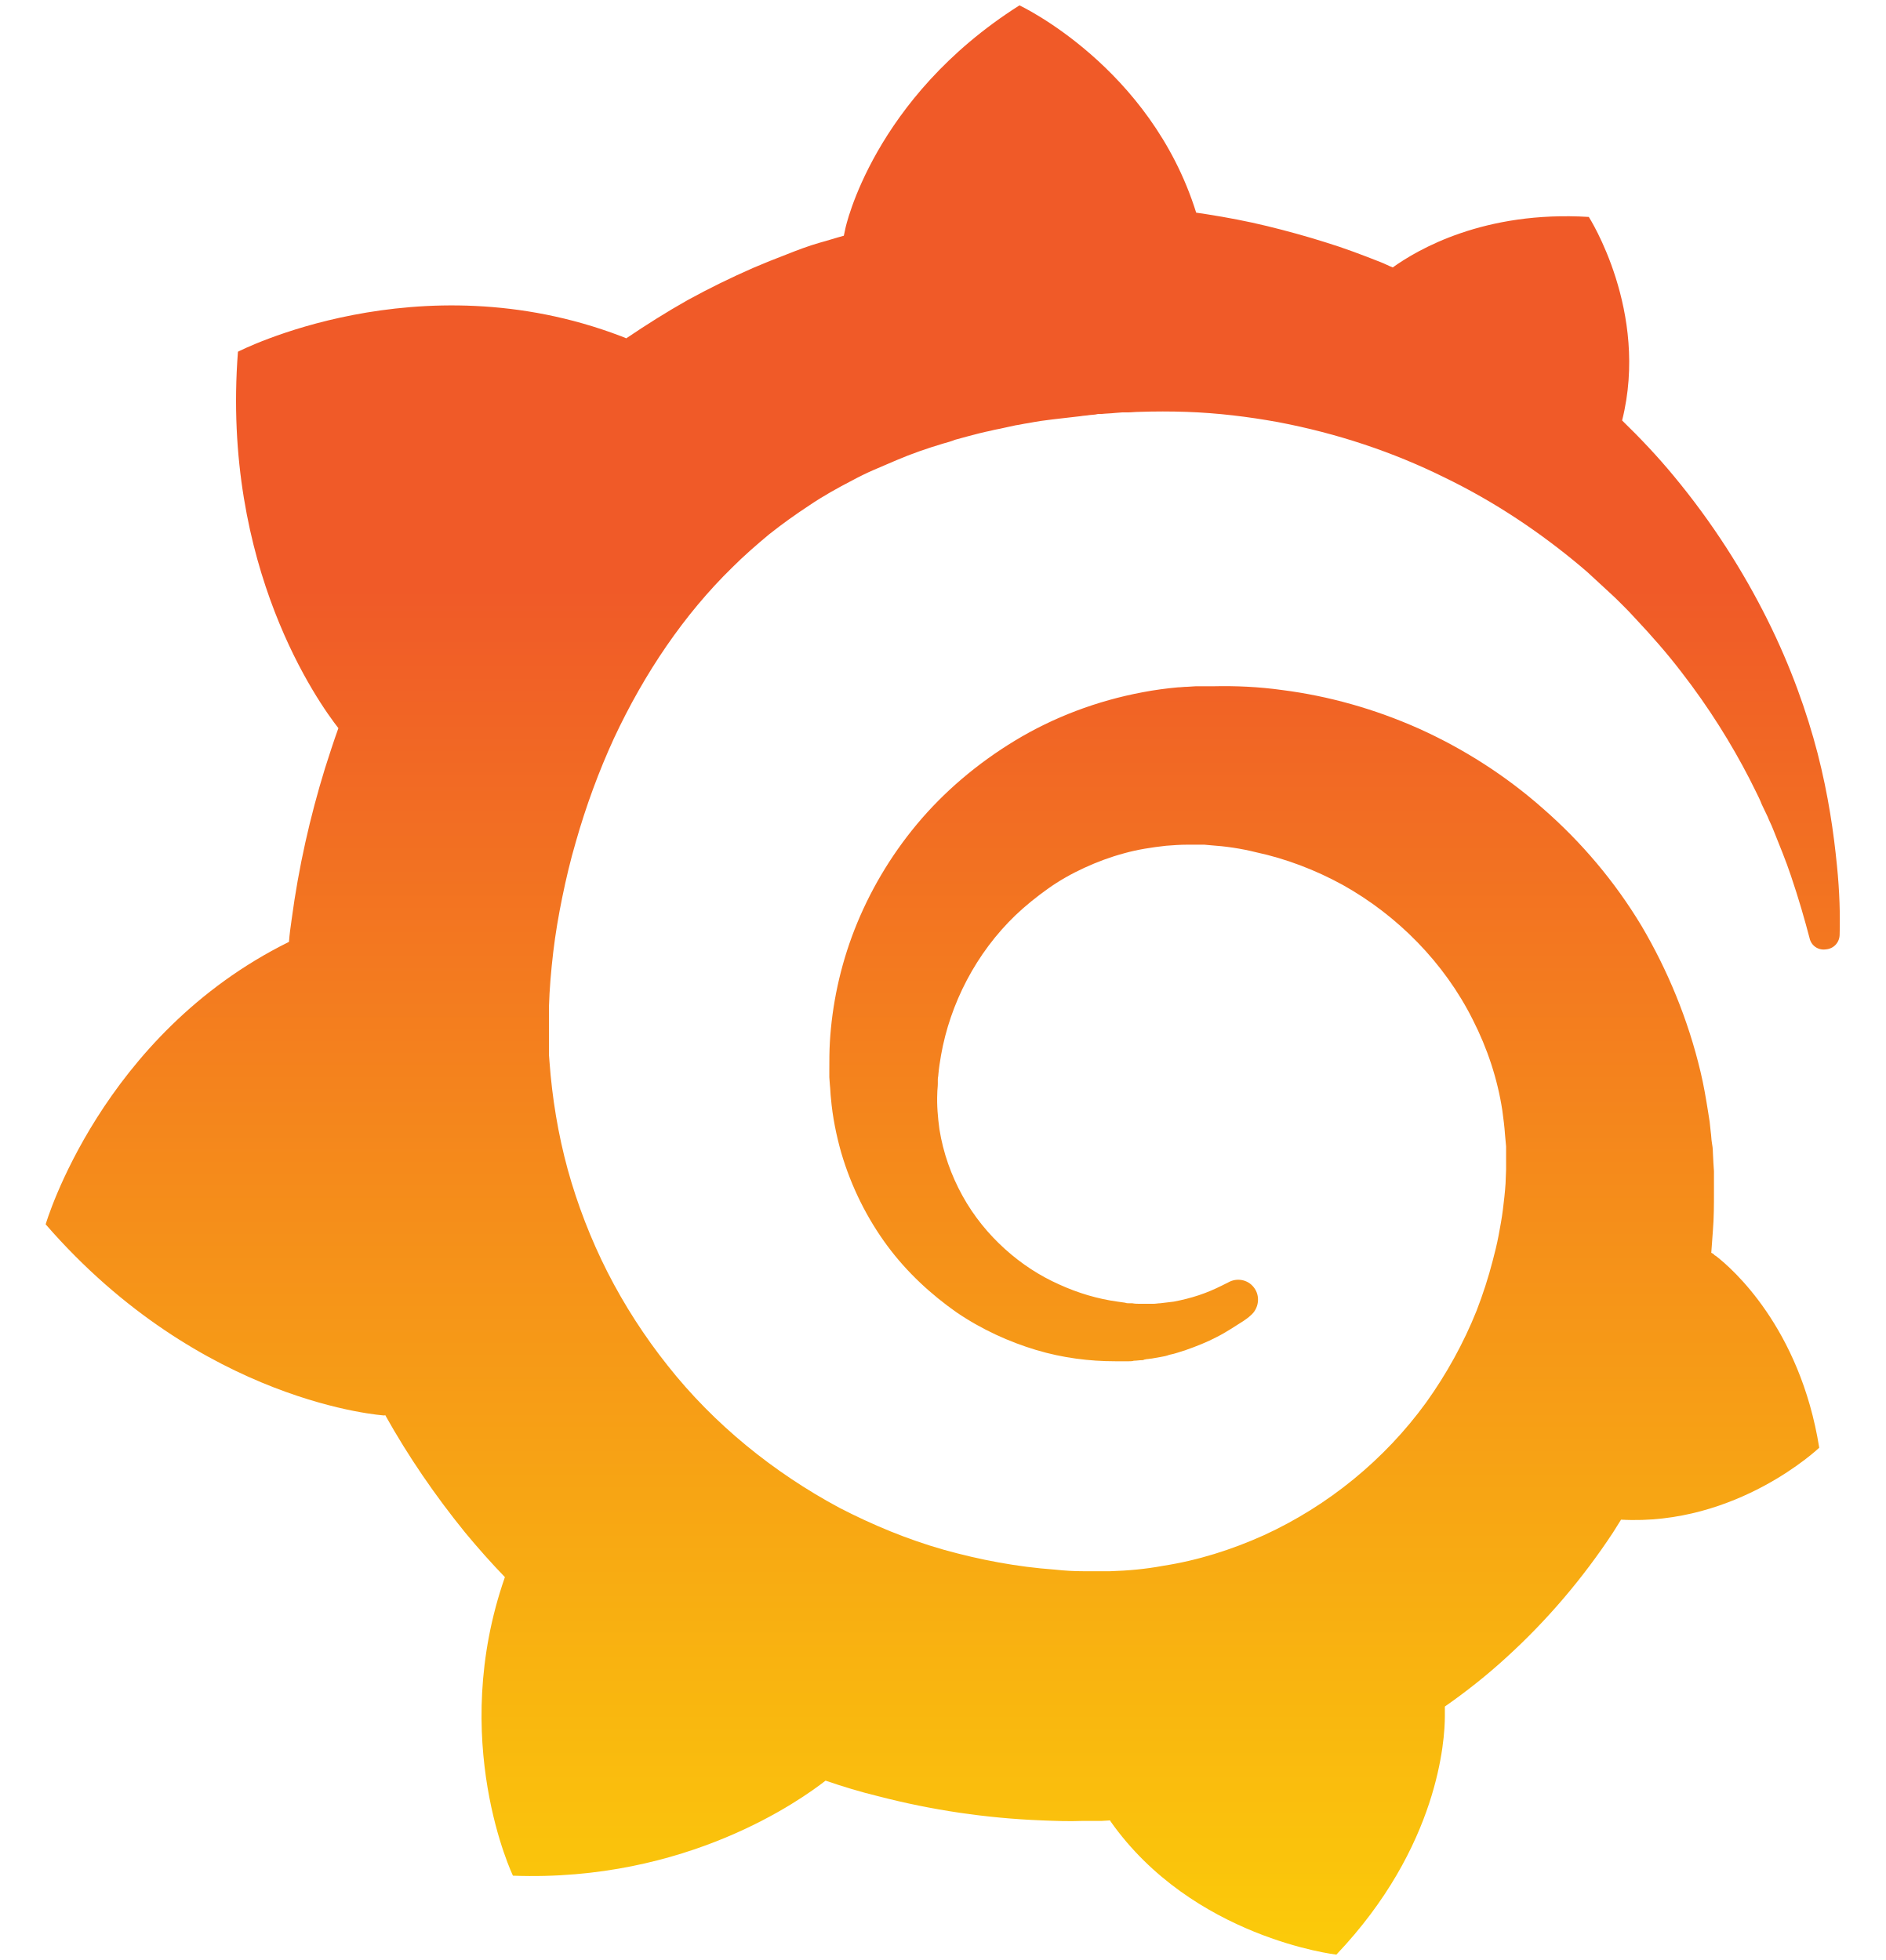
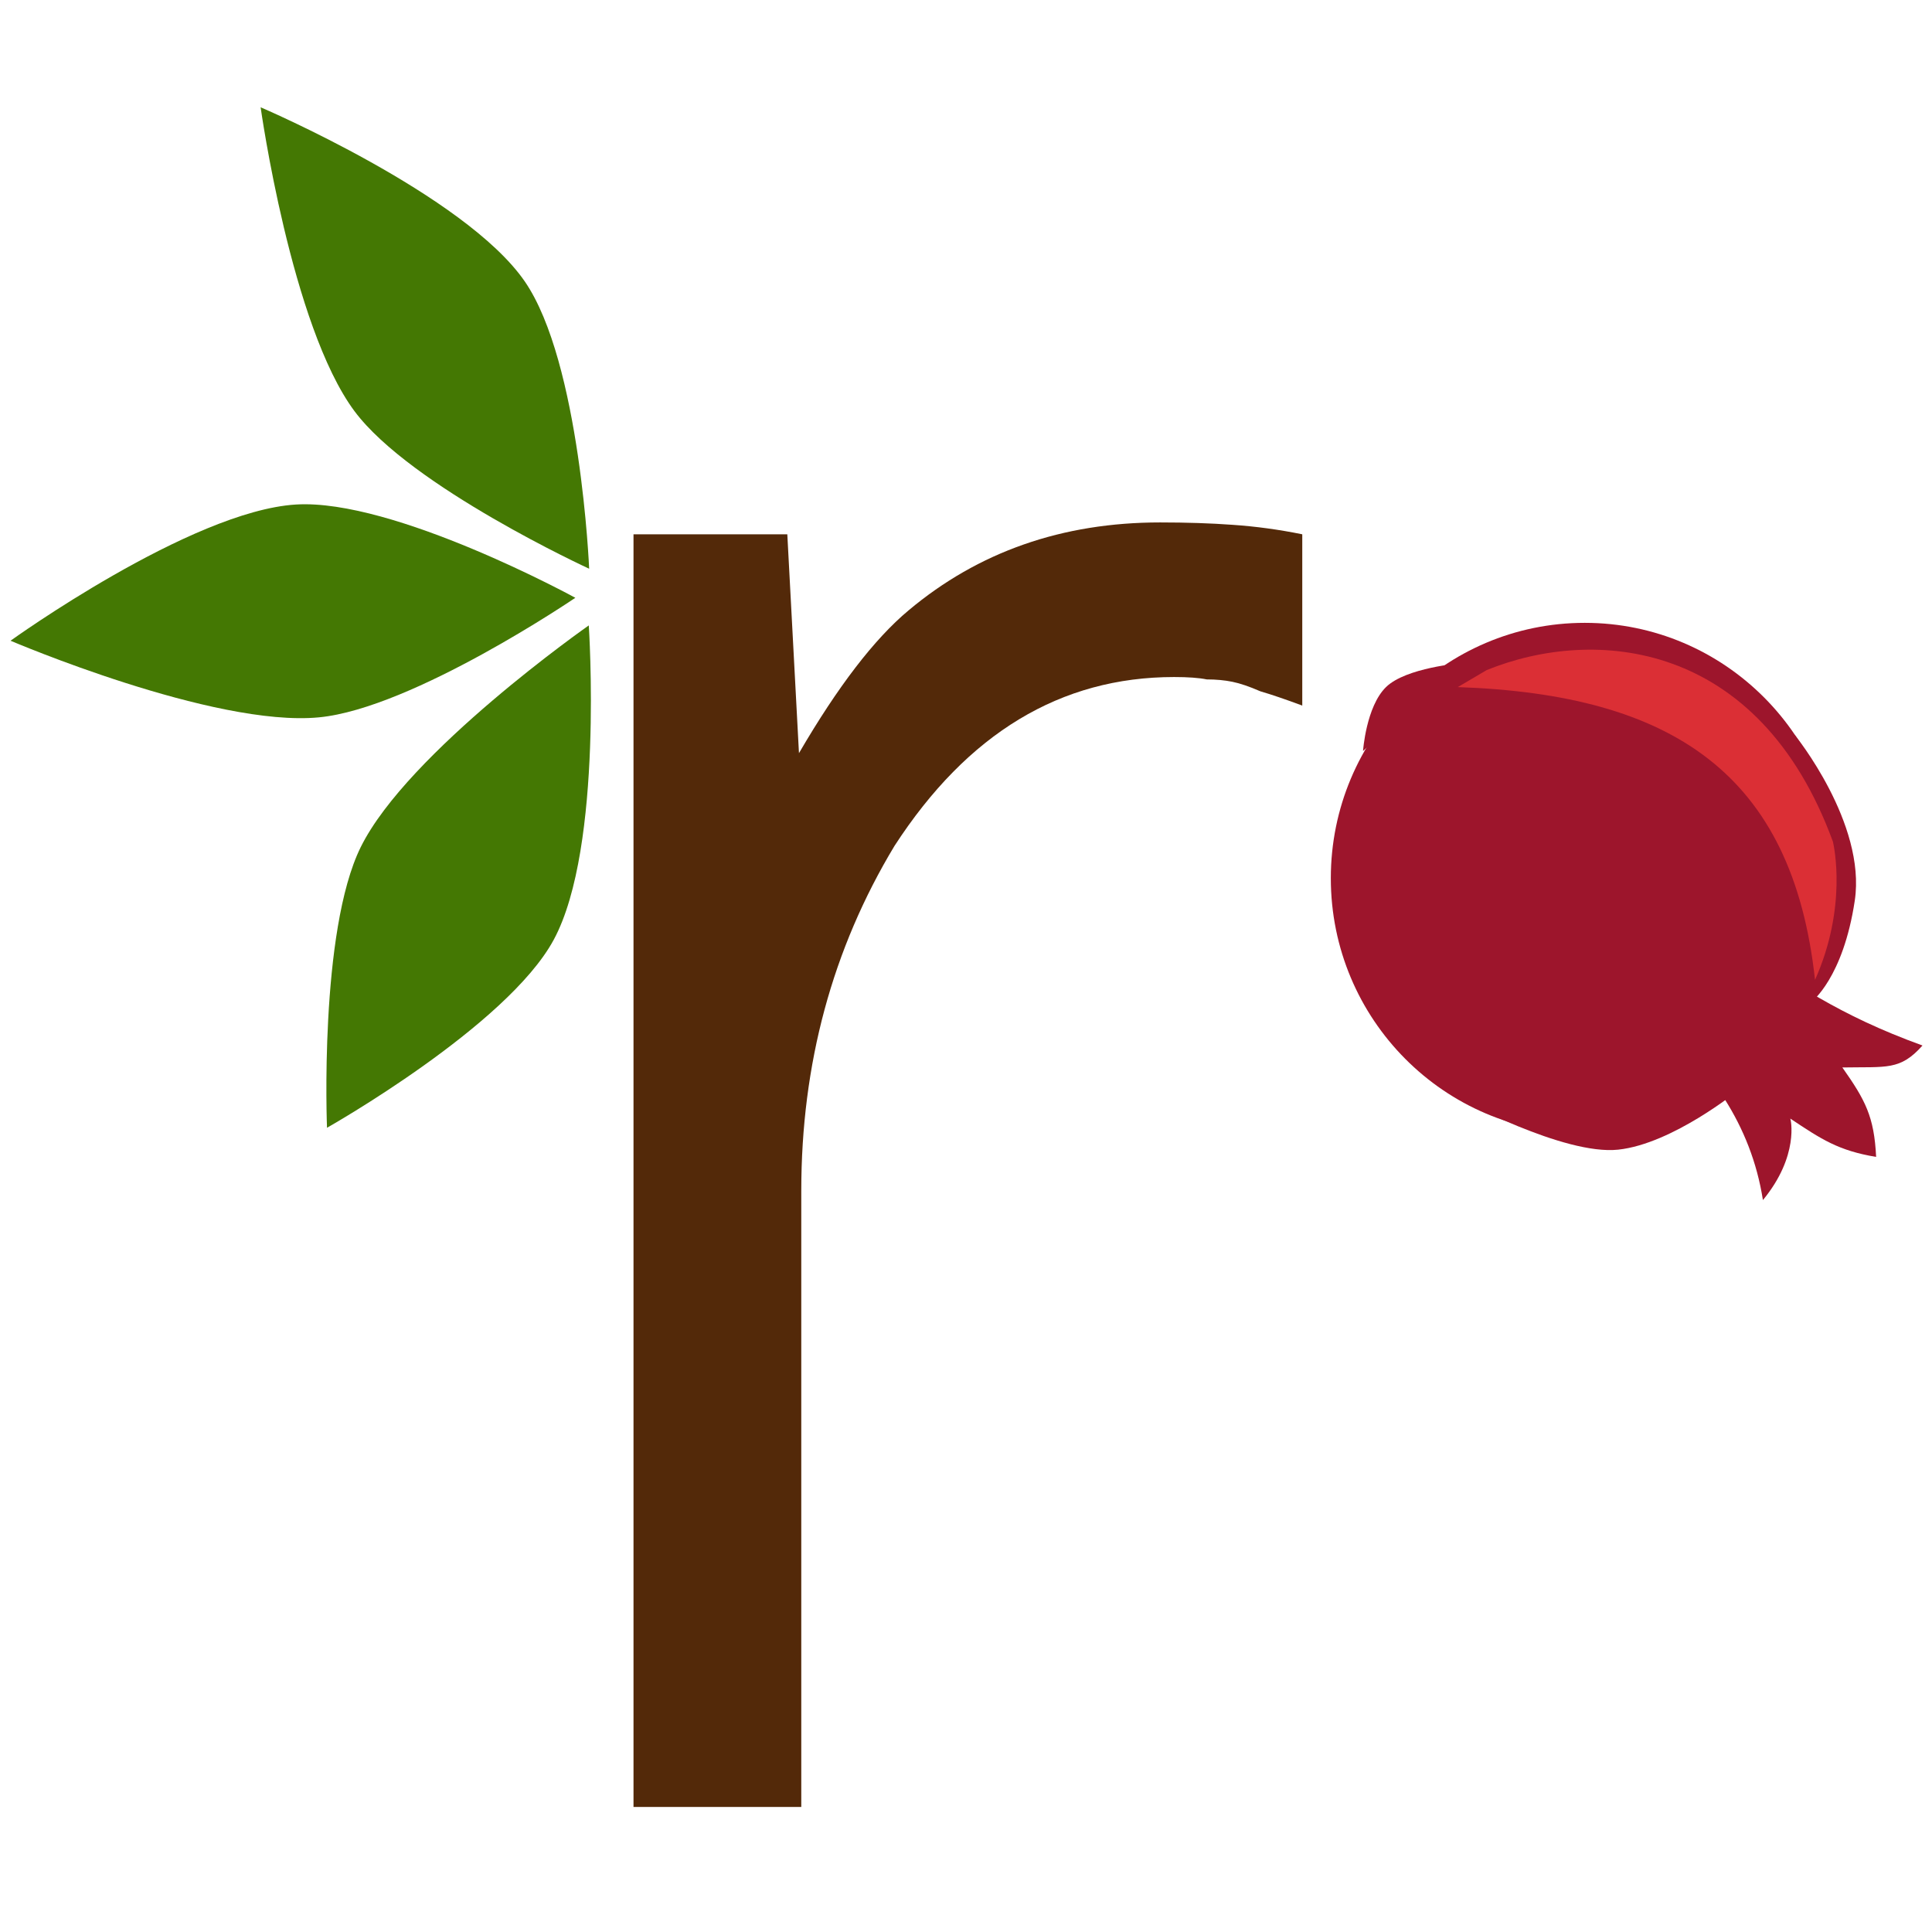
- <svg xmlns="http://www.w3.org/2000/svg" version="1.1" id="Layer_1" x="0px" y="0px" width="351px" height="365px" viewBox="0 0 351 365" style="enable-background:new 0 0 351 365;" xml:space="preserve">
-   <style type="text/css">
- 	.st0{fill:url(#SVGID_1_);}
- </style>
-   <g id="Layer_1_1_">
- </g>
-   <linearGradient id="SVGID_1_" gradientUnits="userSpaceOnUse" x1="175.5" y1="30%" x2="175.5" y2="99%">
-     <stop offset="0" style="stop-color:#F05A28" />
-     <stop offset="1" style="stop-color:#FBCA0A" />
-   </linearGradient>
-   <path class="st0" d="M342,161.2c-0.6-6.1-1.6-13.1-3.6-20.9c-2-7.7-5-16.2-9.4-25c-4.4-8.8-10.1-17.9-17.5-26.8  c-2.9-3.5-6.1-6.9-9.5-10.2c5.1-20.3-6.2-37.9-6.2-37.9c-19.5-1.2-31.9,6.1-36.5,9.4c-0.8-0.3-1.5-0.7-2.3-1  c-3.3-1.3-6.7-2.6-10.3-3.7c-3.5-1.1-7.1-2.1-10.8-3c-3.7-0.9-7.4-1.6-11.2-2.2c-0.7-0.1-1.3-0.2-2-0.3  c-8.5-27.2-32.9-38.6-32.9-38.6c-27.3,17.3-32.4,41.5-32.4,41.5s-0.1,0.5-0.3,1.4c-1.5,0.4-3,0.9-4.5,1.3c-2.1,0.6-4.2,1.4-6.2,2.2  c-2.1,0.8-4.1,1.6-6.2,2.5c-4.1,1.8-8.2,3.8-12.2,6c-3.9,2.2-7.7,4.6-11.4,7.1c-0.5-0.2-1-0.4-1-0.4c-37.8-14.4-71.3,2.9-71.3,2.9  c-3.1,40.2,15.1,65.5,18.7,70.1c-0.9,2.5-1.7,5-2.5,7.5c-2.8,9.1-4.9,18.4-6.2,28.1c-0.2,1.4-0.4,2.8-0.5,4.2  C18.8,192.7,8.5,228,8.5,228c29.1,33.5,63.1,35.6,63.1,35.6c0,0,0.1-0.1,0.1-0.1c4.3,7.7,9.3,15,14.9,21.9c2.4,2.9,4.8,5.6,7.4,8.3  c-10.6,30.4,1.5,55.6,1.5,55.6c32.4,1.2,53.7-14.2,58.2-17.7c3.2,1.1,6.5,2.1,9.8,2.9c10,2.6,20.2,4.1,30.4,4.5  c2.5,0.1,5.1,0.2,7.6,0.1l1.2,0l0.8,0l1.6,0l1.6-0.1l0,0.1c15.3,21.8,42.1,24.9,42.1,24.9c19.1-20.1,20.2-40.1,20.2-44.4l0,0  c0,0,0-0.1,0-0.3c0-0.4,0-0.6,0-0.6l0,0c0-0.3,0-0.6,0-0.9c4-2.8,7.8-5.8,11.4-9.1c7.6-6.9,14.3-14.8,19.9-23.3  c0.5-0.8,1-1.6,1.5-2.4c21.6,1.2,36.9-13.4,36.9-13.4c-3.6-22.5-16.4-33.5-19.1-35.6l0,0c0,0-0.1-0.1-0.3-0.2  c-0.2-0.1-0.2-0.2-0.2-0.2c0,0,0,0,0,0c-0.1-0.1-0.3-0.2-0.5-0.3c0.1-1.4,0.2-2.7,0.3-4.1c0.2-2.4,0.2-4.9,0.2-7.3l0-1.8l0-0.9  l0-0.5c0-0.6,0-0.4,0-0.6l-0.1-1.5l-0.1-2c0-0.7-0.1-1.3-0.2-1.9c-0.1-0.6-0.1-1.3-0.2-1.9l-0.2-1.9l-0.3-1.9  c-0.4-2.5-0.8-4.9-1.4-7.4c-2.3-9.7-6.1-18.9-11-27.2c-5-8.3-11.2-15.6-18.3-21.8c-7-6.2-14.9-11.2-23.1-14.9  c-8.3-3.7-16.9-6.1-25.5-7.2c-4.3-0.6-8.6-0.8-12.9-0.7l-1.6,0l-0.4,0c-0.1,0-0.6,0-0.5,0l-0.7,0l-1.6,0.1c-0.6,0-1.2,0.1-1.7,0.1  c-2.2,0.2-4.4,0.5-6.5,0.9c-8.6,1.6-16.7,4.7-23.8,9c-7.1,4.3-13.3,9.6-18.3,15.6c-5,6-8.9,12.7-11.6,19.6c-2.7,6.9-4.2,14.1-4.6,21  c-0.1,1.7-0.1,3.5-0.1,5.2c0,0.4,0,0.9,0,1.3l0.1,1.4c0.1,0.8,0.1,1.7,0.2,2.5c0.3,3.5,1,6.9,1.9,10.1c1.9,6.5,4.9,12.4,8.6,17.4  c3.7,5,8.2,9.1,12.9,12.4c4.7,3.2,9.8,5.5,14.8,7c5,1.5,10,2.1,14.7,2.1c0.6,0,1.2,0,1.7,0c0.3,0,0.6,0,0.9,0c0.3,0,0.6,0,0.9-0.1  c0.5,0,1-0.1,1.5-0.1c0.1,0,0.3,0,0.4-0.1l0.5-0.1c0.3,0,0.6-0.1,0.9-0.1c0.6-0.1,1.1-0.2,1.7-0.3c0.6-0.1,1.1-0.2,1.6-0.4  c1.1-0.2,2.1-0.6,3.1-0.9c2-0.7,4-1.5,5.7-2.4c1.8-0.9,3.4-2,5-3c0.4-0.3,0.9-0.6,1.3-1c1.6-1.3,1.9-3.7,0.6-5.3  c-1.1-1.4-3.1-1.8-4.7-0.9c-0.4,0.2-0.8,0.4-1.2,0.6c-1.4,0.7-2.8,1.3-4.3,1.8c-1.5,0.5-3.1,0.9-4.7,1.2c-0.8,0.1-1.6,0.2-2.5,0.3  c-0.4,0-0.8,0.1-1.3,0.1c-0.4,0-0.9,0-1.2,0c-0.4,0-0.8,0-1.2,0c-0.5,0-1,0-1.5-0.1c0,0-0.3,0-0.1,0l-0.2,0l-0.3,0  c-0.2,0-0.5,0-0.7-0.1c-0.5-0.1-0.9-0.1-1.4-0.2c-3.7-0.5-7.4-1.6-10.9-3.2c-3.6-1.6-7-3.8-10.1-6.6c-3.1-2.8-5.8-6.1-7.9-9.9  c-2.1-3.8-3.6-8-4.3-12.4c-0.3-2.2-0.5-4.5-0.4-6.7c0-0.6,0.1-1.2,0.1-1.8c0,0.2,0-0.1,0-0.1l0-0.2l0-0.5c0-0.3,0.1-0.6,0.1-0.9  c0.1-1.2,0.3-2.4,0.5-3.6c1.7-9.6,6.5-19,13.9-26.1c1.9-1.8,3.9-3.4,6-4.9c2.1-1.5,4.4-2.8,6.8-3.9c2.4-1.1,4.8-2,7.4-2.7  c2.5-0.7,5.1-1.1,7.8-1.4c1.3-0.1,2.6-0.2,4-0.2c0.4,0,0.6,0,0.9,0l1.1,0l0.7,0c0.3,0,0,0,0.1,0l0.3,0l1.1,0.1  c2.9,0.2,5.7,0.6,8.5,1.3c5.6,1.2,11.1,3.3,16.2,6.1c10.2,5.7,18.9,14.5,24.2,25.1c2.7,5.3,4.6,11,5.5,16.9c0.2,1.5,0.4,3,0.5,4.5  l0.1,1.1l0.1,1.1c0,0.4,0,0.8,0,1.1c0,0.4,0,0.8,0,1.1l0,1l0,1.1c0,0.7-0.1,1.9-0.1,2.6c-0.1,1.6-0.3,3.3-0.5,4.9  c-0.2,1.6-0.5,3.2-0.8,4.8c-0.3,1.6-0.7,3.2-1.1,4.7c-0.8,3.1-1.8,6.2-3,9.3c-2.4,6-5.6,11.8-9.4,17.1  c-7.7,10.6-18.2,19.2-30.2,24.7c-6,2.7-12.3,4.7-18.8,5.7c-3.2,0.6-6.5,0.9-9.8,1l-0.6,0l-0.5,0l-1.1,0l-1.6,0l-0.8,0  c0.4,0-0.1,0-0.1,0l-0.3,0c-1.8,0-3.5-0.1-5.3-0.3c-7-0.5-13.9-1.8-20.7-3.7c-6.7-1.9-13.2-4.6-19.4-7.8  c-12.3-6.6-23.4-15.6-32-26.5c-4.3-5.4-8.1-11.3-11.2-17.4c-3.1-6.1-5.6-12.6-7.4-19.1c-1.8-6.6-2.9-13.3-3.4-20.1l-0.1-1.3l0-0.3  l0-0.3l0-0.6l0-1.1l0-0.3l0-0.4l0-0.8l0-1.6l0-0.3c0,0,0,0.1,0-0.1l0-0.6c0-0.8,0-1.7,0-2.5c0.1-3.3,0.4-6.8,0.8-10.2  c0.4-3.4,1-6.9,1.7-10.3c0.7-3.4,1.5-6.8,2.5-10.2c1.9-6.7,4.3-13.2,7.1-19.3c5.7-12.2,13.1-23.1,22-31.8c2.2-2.2,4.5-4.2,6.9-6.2  c2.4-1.9,4.9-3.7,7.5-5.4c2.5-1.7,5.2-3.2,7.9-4.6c1.3-0.7,2.7-1.4,4.1-2c0.7-0.3,1.4-0.6,2.1-0.9c0.7-0.3,1.4-0.6,2.1-0.9  c2.8-1.2,5.7-2.2,8.7-3.1c0.7-0.2,1.5-0.4,2.2-0.7c0.7-0.2,1.5-0.4,2.2-0.6c1.5-0.4,3-0.8,4.5-1.1c0.7-0.2,1.5-0.3,2.3-0.5  c0.8-0.2,1.5-0.3,2.3-0.5c0.8-0.1,1.5-0.3,2.3-0.4l1.1-0.2l1.2-0.2c0.8-0.1,1.5-0.2,2.3-0.3c0.9-0.1,1.7-0.2,2.6-0.3  c0.7-0.1,1.9-0.2,2.6-0.3c0.5-0.1,1.1-0.1,1.6-0.2l1.1-0.1l0.5-0.1l0.6,0c0.9-0.1,1.7-0.1,2.6-0.2l1.3-0.1c0,0,0.5,0,0.1,0l0.3,0  l0.6,0c0.7,0,1.5-0.1,2.2-0.1c2.9-0.1,5.9-0.1,8.8,0c5.8,0.2,11.5,0.9,17,1.9c11.1,2.1,21.5,5.6,31,10.3  c9.5,4.6,17.9,10.3,25.3,16.5c0.5,0.4,0.9,0.8,1.4,1.2c0.4,0.4,0.9,0.8,1.3,1.2c0.9,0.8,1.7,1.6,2.6,2.4c0.9,0.8,1.7,1.6,2.5,2.4  c0.8,0.8,1.6,1.6,2.4,2.5c3.1,3.3,6,6.6,8.6,10c5.2,6.7,9.4,13.5,12.7,19.9c0.2,0.4,0.4,0.8,0.6,1.2c0.2,0.4,0.4,0.8,0.6,1.2  c0.4,0.8,0.8,1.6,1.1,2.4c0.4,0.8,0.7,1.5,1.1,2.3c0.3,0.8,0.7,1.5,1,2.3c1.2,3,2.4,5.9,3.3,8.6c1.5,4.4,2.6,8.3,3.5,11.7  c0.3,1.4,1.6,2.3,3,2.1c1.5-0.1,2.6-1.3,2.6-2.8C342.6,170.4,342.5,166.1,342,161.2z" />
+ <svg xmlns="http://www.w3.org/2000/svg" width="87mm" height="87mm" viewBox="0 0 87 87" version="1.1" id="svg6528" xml:space="preserve">
+   <defs id="defs6525" />
+   <g id="g6981" transform="translate(-0.7066359,151.9267)">
+     <g id="g624" transform="translate(-46.55292,-14.81229)">
+       <g id="g22254" transform="translate(0,-11.56383)">
+         <path style="font-weight:bold;font-size:400px;font-family:AppleGothic;-inkscape-font-specification:'AppleGothic Bold';white-space:pre;fill:#532909;stroke-width:0.265" d="m 105.902,-101.49 v 7.712 q -1.154,-0.428 -1.889,-0.643 -0.735,-0.321 -1.259,-0.428 -0.525,-0.107 -1.154,-0.107 -0.525,-0.107 -1.469,-0.107 -7.66,0 -12.592,7.605 -4.197,6.963 -4.197,15.532 v 27.744 h -7.555 v -57.308 h 6.926 l 0.525,9.855 q 2.623,-4.499 4.932,-6.427 4.722,-3.963 11.333,-3.963 1.784,0 3.253,0.107 1.574,0.107 3.148,0.428 z" id="text6953-3-5-1-7" aria-label="r" />
+       </g>
+       <path style="display:inline;fill:#9d152c;fill-opacity:1;stroke:none;stroke-width:0.265;stroke-opacity:1" d="m 125.543,-88.023 c 0,0 -2.964,2.418 -5.416,2.679 -2.452,0.261 -7.153,-2.292 -7.153,-2.292 l 15.113,-16.375 c 0,0 3.217,3.969 2.695,7.452 -0.522,3.483 -1.943,4.554 -1.943,4.554 z" id="path3794" class="UnoptimicedTransforms" />
+       <g id="g6995-7-5-5-3" style="display:inline;fill:#9d152c;fill-opacity:1" transform="matrix(1.189939,0,0,1.189939,-9.645115,-183.5359)">
+         <ellipse style="display:inline;fill:#9d152c;fill-opacity:1;stroke:none;stroke-width:0.279;stroke-opacity:1" id="ellipse6941-3-5-0-0" cx="107.793" cy="72.246" rx="9.609" ry="9.664" />
+         <path style="display:inline;fill:#9d152c;fill-opacity:1;stroke:none;stroke-width:0.61;stroke-opacity:1" d="m 110.524,77.718 c -0.096,-1.324 1.385,-2.983 3.165,-2.858 1.955,1.31 3.696,2.564 6.886,3.717 -0.848,0.95 -1.347,0.801 -3.033,0.831 0.868,1.234 1.204,1.856 1.278,3.385 -1.425,-0.238 -2.064,-0.662 -3.248,-1.451 0.015,0.015 0.347,1.408 -1.036,3.084 -0.452,-2.891 -2.07,-5.059 -4.013,-6.708 z" id="path17045" />
+         <path id="path6969-5-5-8-6" style="display:none;fill:#75152c;fill-opacity:1;stroke:none;stroke-width:0.443;stroke-opacity:1" d="m 114.592,73.611 c -1.302,1.287 -1.972,2.847 -1.416,3.812 1.519,0.783 2.927,1.449 4.779,3.071 0.306,-0.872 0.125,-1.434 -0.448,-2.515 0.95,0.431 1.977,0.504 2.525,0.226 0.031,-0.759 -0.868,-1.657 -1.494,-2.012 1.159,-0.393 1.453,-0.75 1.83,-1.594 -2.46,-0.091 -3.942,-0.572 -5.583,-1.045 -0.067,0.019 -0.13,0.038 -0.192,0.057 z" />
+       </g>
+       <path style="display:inline;fill:#447803;fill-opacity:1;stroke:none;stroke-width:0.223;stroke-opacity:1" d="m 73.168,-110.195 c 0,0 -7.315,4.974 -11.539,5.383 -4.75,0.46 -13.895,-3.45 -13.895,-3.45 0,0 8.113,-5.841 12.85,-6.133 4.414,-0.272 12.584,4.2 12.584,4.2 z" id="path2284-4-2" />
+       <path style="display:inline;fill:#447803;fill-opacity:1;stroke:none;stroke-width:0.223;stroke-opacity:1" d="m 61.985,-86.331 c 0,0 -0.362,-8.838 1.521,-12.642 2.117,-4.277 10.267,-9.978 10.267,-9.978 0,0 0.677,9.974 -1.577,14.152 -2.099,3.892 -10.211,8.469 -10.211,8.469 z" id="path2342-7-9-2" />
+       <path style="display:inline;fill:#447803;fill-opacity:1;stroke:none;stroke-width:0.223;stroke-opacity:1" d="m 73.79,-111.504 c 0,0 -8.038,-3.694 -10.57,-7.099 -2.848,-3.83 -4.224,-13.68 -4.224,-13.68 0,0 9.193,3.929 11.89,7.835 2.513,3.639 2.904,12.945 2.904,12.945 z" id="path2342-7-5-3-5" />
+       <path style="fill:#db2f35;fill-opacity:1;stroke:none;stroke-width:0.265;stroke-opacity:1" d="m 114.207,-106.94 c 4.836,-1.962 12.256,-1.377 15.592,7.729 0.04,0.185 0.66,2.928 -0.807,6.223 -1.012,-9.289 -6.433,-12.853 -16.087,-13.186 z" id="path4527" />
+       <path style="fill:#9d152c;fill-opacity:1;stroke:none;stroke-width:0.265;stroke-opacity:1" d="m 108.638,-103.296 c 0,0 0.138,-2.001 1.036,-2.879 0.899,-0.878 3.378,-1.075 3.378,-1.075 z" id="path5419" />
+     </g>
+   </g>
</svg>
